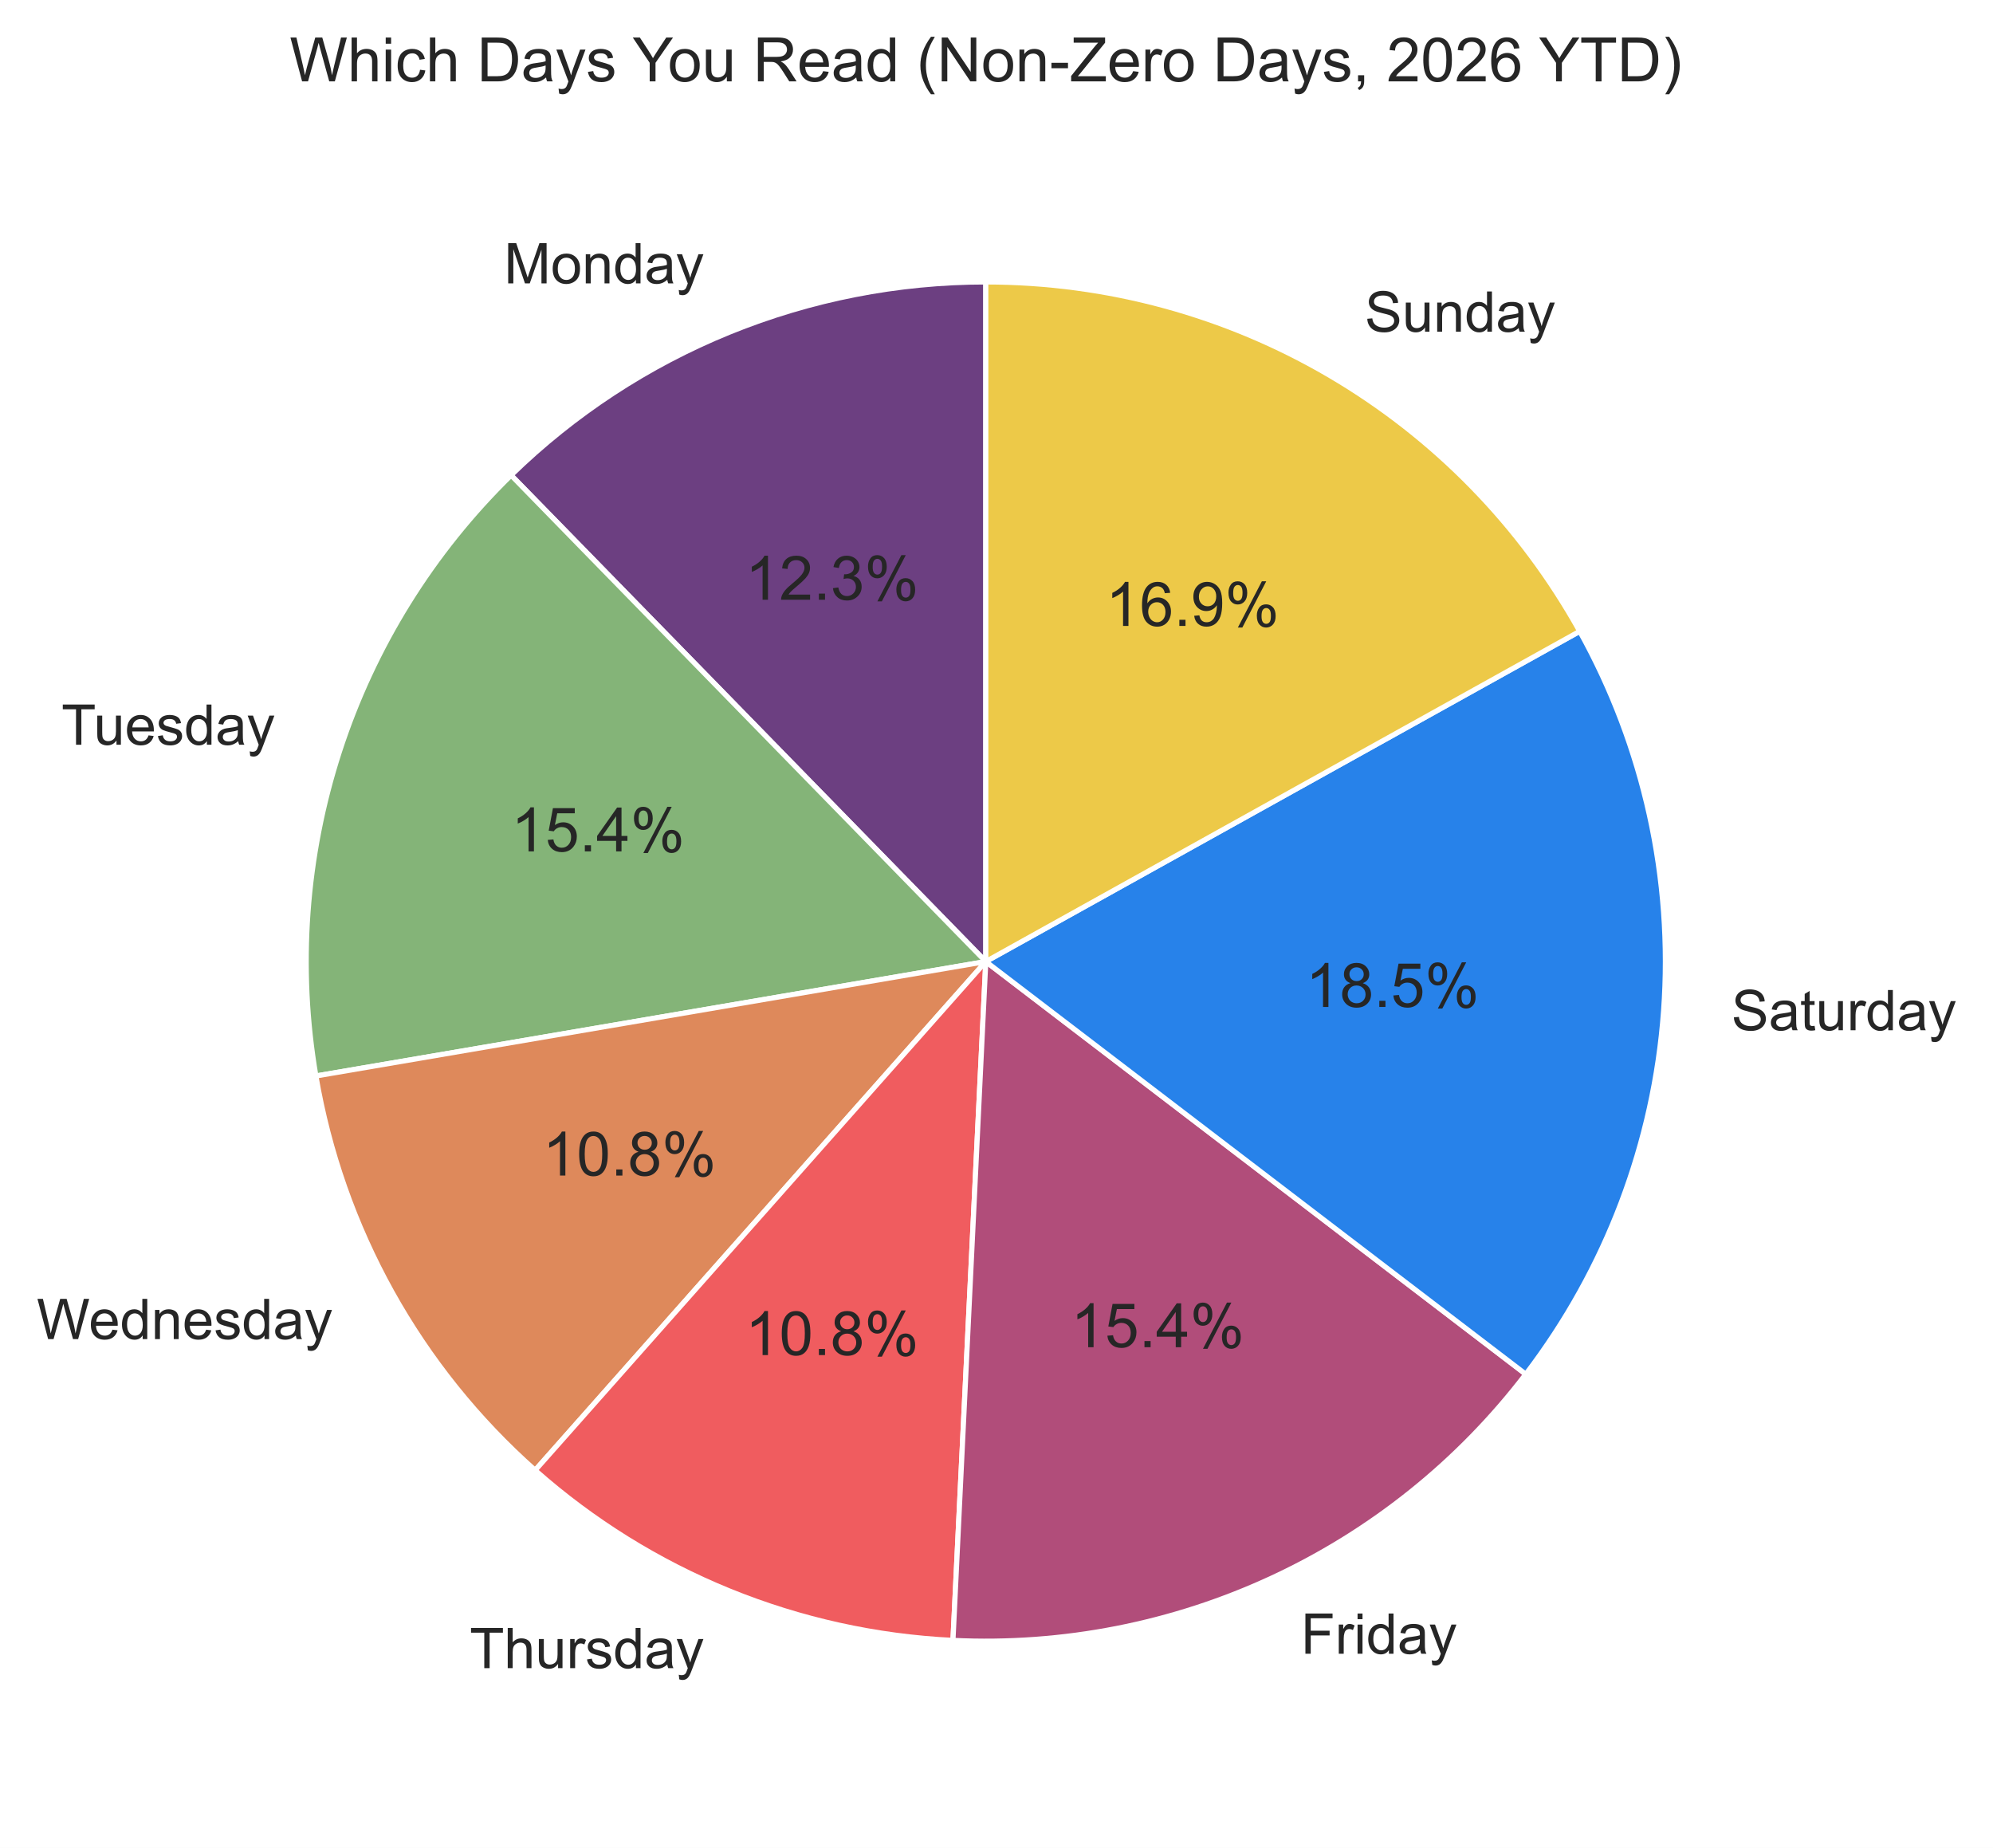
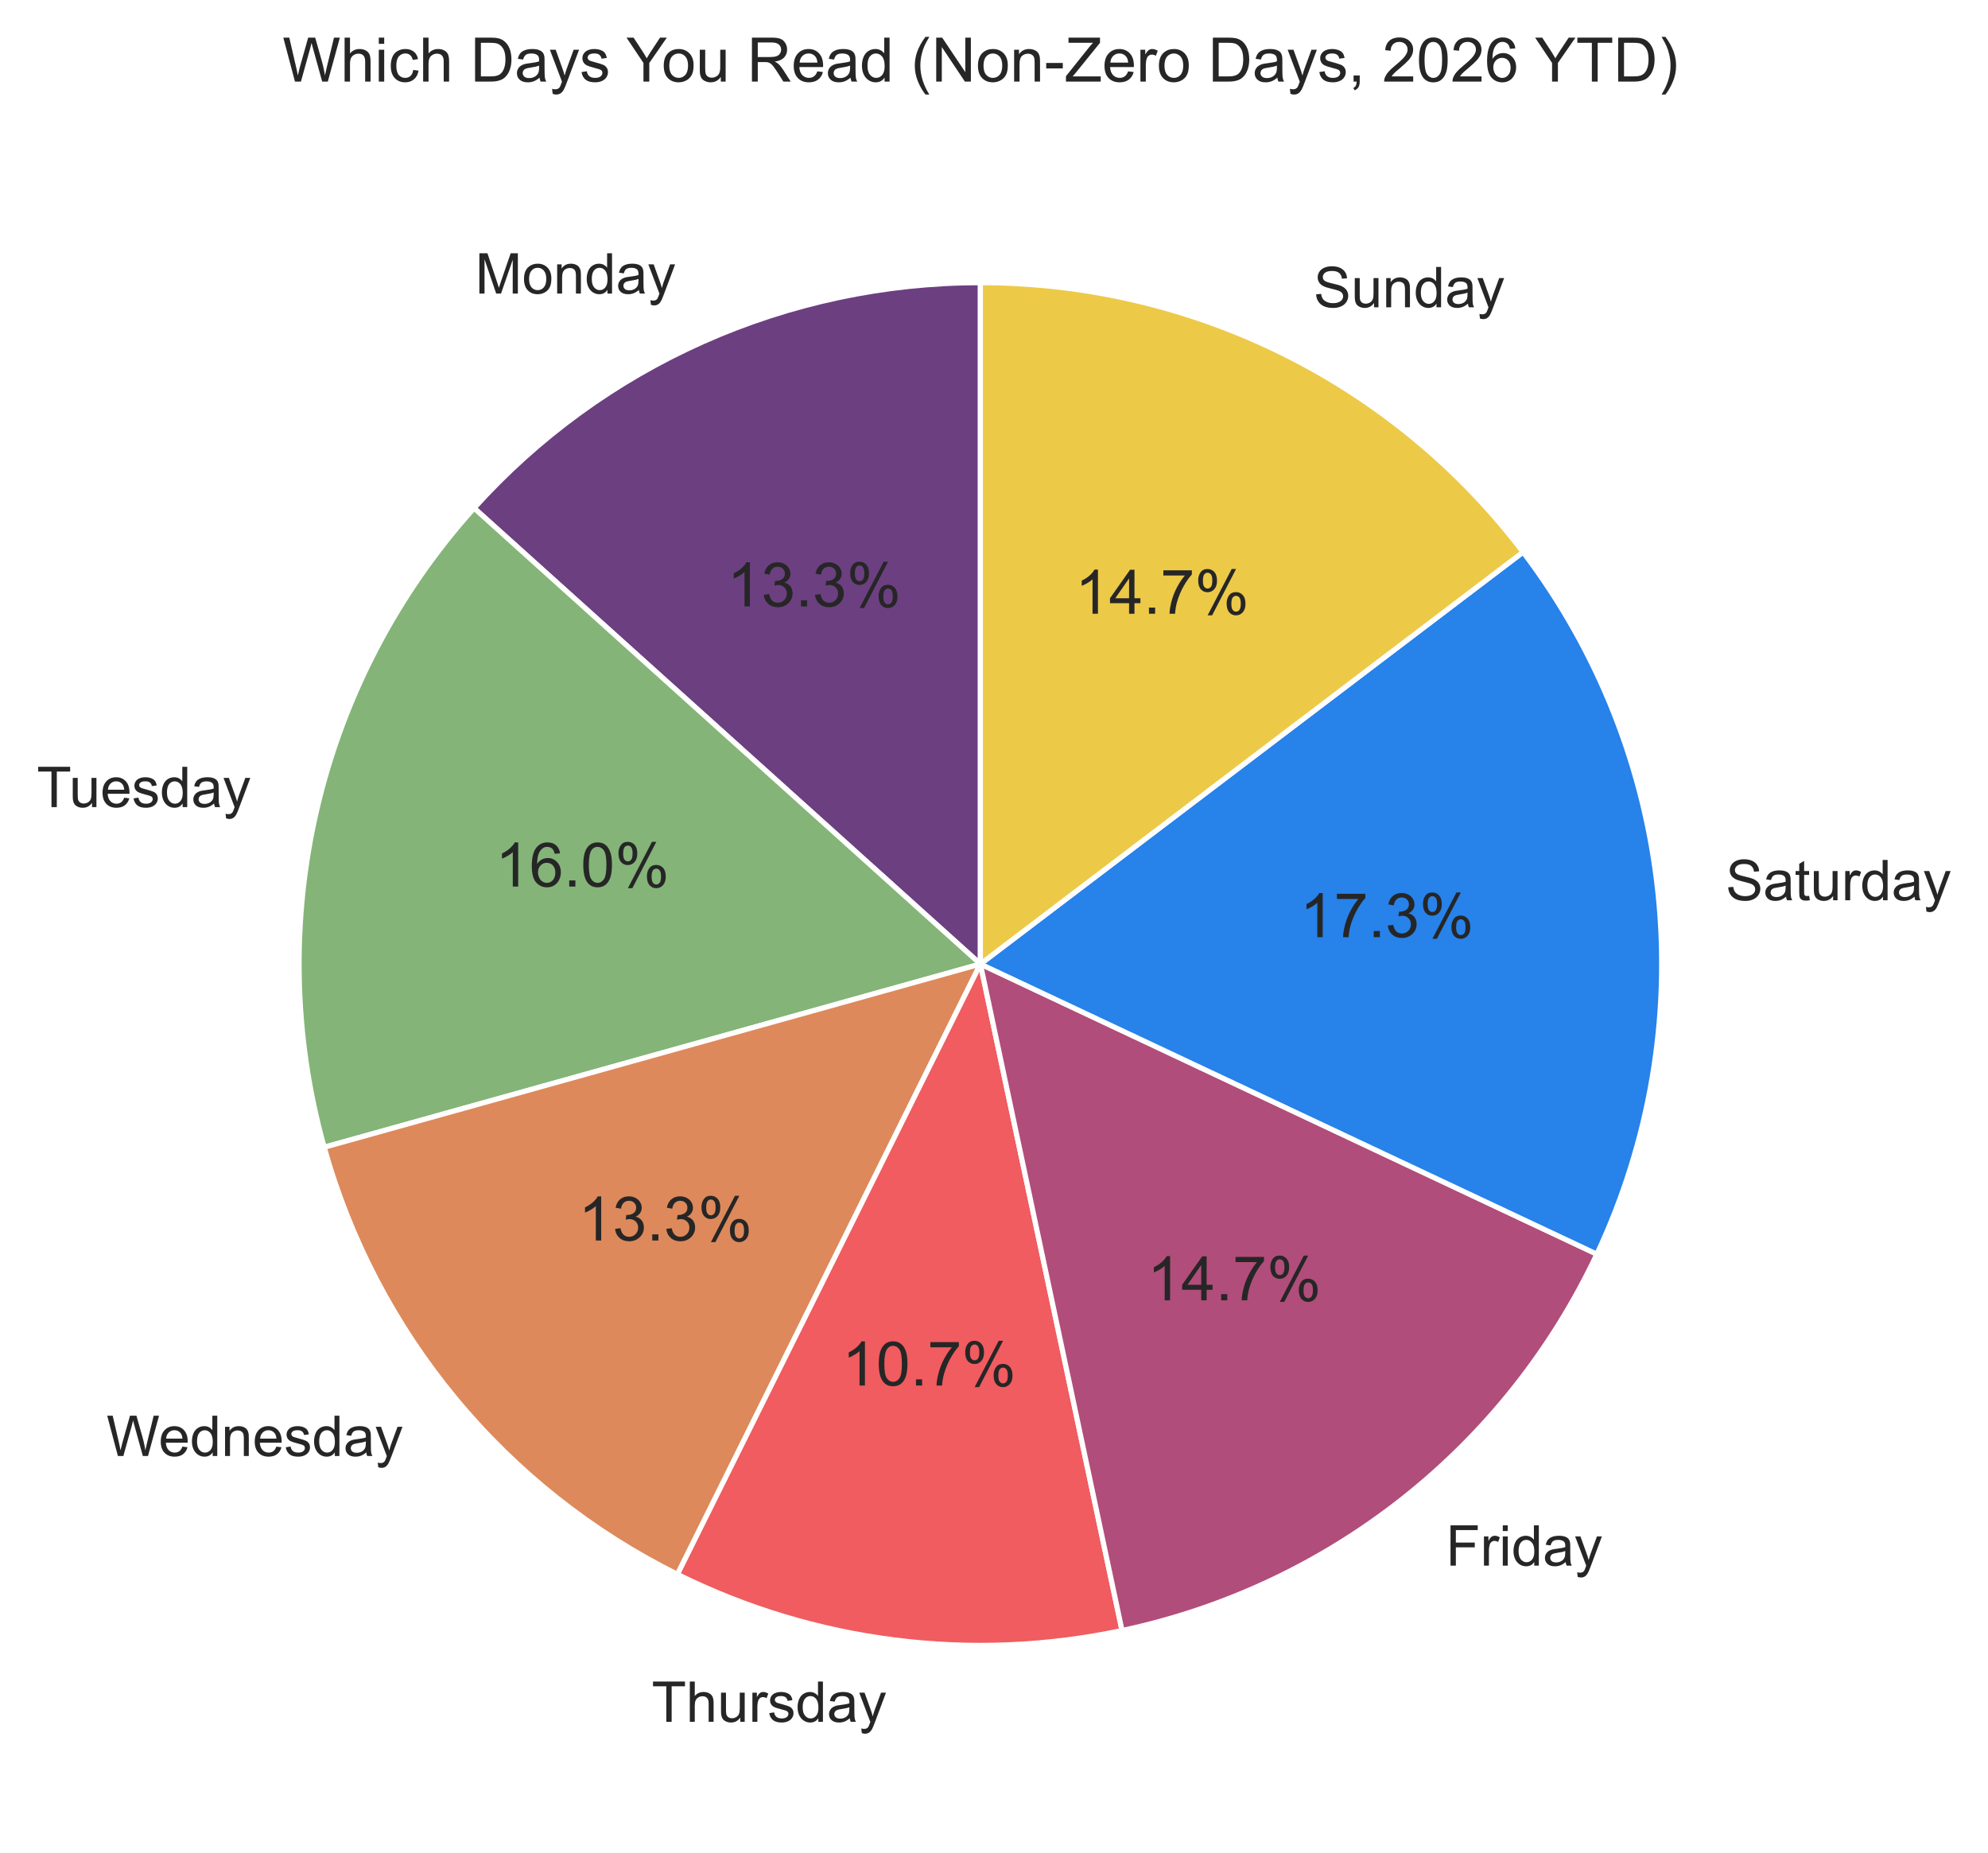
- <svg xmlns="http://www.w3.org/2000/svg" xmlns:xlink="http://www.w3.org/1999/xlink" width="390.209pt" height="361.776pt" viewBox="0 0 390.209 361.776" version="1.1">
+ <svg xmlns="http://www.w3.org/2000/svg" xmlns:xlink="http://www.w3.org/1999/xlink" width="388.253pt" height="361.776pt" viewBox="0 0 388.253 361.776" version="1.1">
  <defs>
    <style type="text/css">*{stroke-linejoin: round; stroke-linecap: butt}</style>
  </defs>
  <g id="figure_1">
    <g id="patch_1">
-       <path d="M 0 361.776  L 390.209 361.776  L 390.209 0  L 0 0  z " style="fill: #ffffff" />
+       <path d="M 0 361.776  L 388.253 361.776  L 388.253 0  L 0 0  z " style="fill: #ffffff" />
    </g>
    <g id="axes_1">
      <g id="matplotlib.axis_1" />
      <g id="matplotlib.axis_2" />
      <g id="patch_2">
-         <path d="M 193.008 55.2  C 175.806 55.2 158.766 58.536 142.833 65.023  C 126.901 71.509 112.377 81.025 100.067 93.041  L 193.008 188.256  z " style="fill: #6c3f81; stroke: #ffffff; stroke-linejoin: miter" />
+         <path d="M 191.469 55.2  C 172.823 55.2 154.384 59.119 137.35 66.703  C 120.316 74.287 105.065 85.367 92.589 99.224  L 191.469 188.256  z " style="fill: #6c3f81; stroke: #ffffff; stroke-linejoin: miter" />
      </g>
      <g id="patch_3">
-         <path d="M 100.067 93.041  C 84.653 108.087 73.12 126.653 66.464 147.139  C 59.808 167.625 58.225 189.424 61.851 210.657  L 193.008 188.256  z " style="fill: #84b478; stroke: #ffffff; stroke-linejoin: miter" />
+         <path d="M 92.589 99.224  C 77.593 115.878 67.046 136.054 61.928 157.872  C 56.811 179.69 57.288 202.452 63.314 224.037  L 191.469 188.256  z " style="fill: #84b478; stroke: #ffffff; stroke-linejoin: miter" />
      </g>
      <g id="patch_4">
-         <path d="M 61.851 210.657  C 64.384 225.483 69.412 239.773 76.721 252.919  C 84.031 266.064 93.517 277.875 104.776 287.849  L 193.008 188.256  z " style="fill: #de895b; stroke: #ffffff; stroke-linejoin: miter" />
+         <path d="M 63.314 224.037  C 68.328 241.996 77.062 258.702 88.947 273.069  C 100.833 287.436 115.606 299.145 132.307 307.435  L 191.469 188.256  z " style="fill: #de895b; stroke: #ffffff; stroke-linejoin: miter" />
      </g>
      <g id="patch_5">
-         <path d="M 104.776 287.849  C 116.034 297.824 128.903 305.817 142.833 311.489  C 156.764 317.161 171.556 320.43 186.58 321.156  L 193.008 188.256  z " style="fill: #f05c5f; stroke: #ffffff; stroke-linejoin: miter" />
+         <path d="M 132.307 307.435  C 145.651 314.059 160.013 318.395 174.792 320.262  C 189.572 322.13 204.561 321.501 219.133 318.404  L 191.469 188.256  z " style="fill: #f05c5f; stroke: #ffffff; stroke-linejoin: miter" />
      </g>
      <g id="patch_6">
-         <path d="M 186.58 321.156  C 208.095 322.197 229.544 317.998 249.078 308.921  C 268.612 299.844 285.653 286.157 298.731 269.042  L 193.008 188.256  z " style="fill: #b14d7a; stroke: #ffffff; stroke-linejoin: miter" />
+         <path d="M 219.133 318.404  C 239.21 314.136 258.03 305.28 274.116 292.531  C 290.202 279.781 303.122 263.48 311.861 244.908  L 191.469 188.256  z " style="fill: #b14d7a; stroke: #ffffff; stroke-linejoin: miter" />
      </g>
      <g id="patch_7">
-         <path d="M 298.731 269.042  C 314.458 248.461 323.838 223.728 325.714 197.893  C 327.591 172.059 321.883 146.231 309.295 123.593  L 193.008 188.256  z " style="fill: #2782ea; stroke: #ffffff; stroke-linejoin: miter" />
+         <path d="M 311.861 244.908  C 322.208 222.921 326.336 198.514 323.796 174.347  C 321.256 150.181 312.143 127.166 297.452 107.81  L 191.469 188.256  z " style="fill: #2782ea; stroke: #ffffff; stroke-linejoin: miter" />
      </g>
      <g id="patch_8">
-         <path d="M 309.295 123.593  C 297.768 102.864 280.906 85.589 260.462 73.565  C 240.018 61.541 216.726 55.2 193.008 55.2  L 193.008 188.256  z " style="fill: #edc948; stroke: #ffffff; stroke-linejoin: miter" />
+         <path d="M 297.452 107.81  C 285.042 91.461 269.015 78.202 250.63 69.076  C 232.245 59.949 211.995 55.2 191.469 55.2  L 191.469 188.256  z " style="fill: #edc948; stroke: #ffffff; stroke-linejoin: miter" />
      </g>
      <g id="text_1">
-         <g style="fill: #262626" transform="translate(98.68503 55.47844) scale(0.11 -0.11)">
+         <g style="fill: #262626" transform="translate(92.80738 57.32687) scale(0.11 -0.11)">
          <defs>
            <path id="ArialMT-4d" d="M 475 0  L 475 4581  L 1388 4581  L 2472 1338  Q 2622 884 2691 659  Q 2769 909 2934 1394  L 4031 4581  L 4847 4581  L 4847 0  L 4263 0  L 4263 3834  L 2931 0  L 2384 0  L 1059 3900  L 1059 0  L 475 0  z " transform="scale(0.015625)" />
            <path id="ArialMT-6f" d="M 213 1659  Q 213 2581 725 3025  Q 1153 3394 1769 3394  Q 2453 3394 2887 2945  Q 3322 2497 3322 1706  Q 3322 1066 3130 698  Q 2938 331 2570 128  Q 2203 -75 1769 -75  Q 1072 -75 642 372  Q 213 819 213 1659  z M 791 1659  Q 791 1022 1069 705  Q 1347 388 1769 388  Q 2188 388 2466 706  Q 2744 1025 2744 1678  Q 2744 2294 2464 2611  Q 2184 2928 1769 2928  Q 1347 2928 1069 2612  Q 791 2297 791 1659  z " transform="scale(0.015625)" />
            <path id="ArialMT-6e" d="M 422 0  L 422 3319  L 928 3319  L 928 2847  Q 1294 3394 1984 3394  Q 2284 3394 2536 3286  Q 2788 3178 2913 3003  Q 3038 2828 3088 2588  Q 3119 2431 3119 2041  L 3119 0  L 2556 0  L 2556 2019  Q 2556 2363 2490 2533  Q 2425 2703 2258 2804  Q 2091 2906 1866 2906  Q 1506 2906 1245 2678  Q 984 2450 984 1813  L 984 0  L 422 0  z " transform="scale(0.015625)" />
            <path id="ArialMT-64" d="M 2575 0  L 2575 419  Q 2259 -75 1647 -75  Q 1250 -75 917 144  Q 584 363 401 755  Q 219 1147 219 1656  Q 219 2153 384 2558  Q 550 2963 881 3178  Q 1213 3394 1622 3394  Q 1922 3394 2156 3267  Q 2391 3141 2538 2938  L 2538 4581  L 3097 4581  L 3097 0  L 2575 0  z M 797 1656  Q 797 1019 1065 703  Q 1334 388 1700 388  Q 2069 388 2326 689  Q 2584 991 2584 1609  Q 2584 2291 2321 2609  Q 2059 2928 1675 2928  Q 1300 2928 1048 2622  Q 797 2316 797 1656  z " transform="scale(0.015625)" />
            <path id="ArialMT-61" d="M 2588 409  Q 2275 144 1986 34  Q 1697 -75 1366 -75  Q 819 -75 525 192  Q 231 459 231 875  Q 231 1119 342 1320  Q 453 1522 633 1644  Q 813 1766 1038 1828  Q 1203 1872 1538 1913  Q 2219 1994 2541 2106  Q 2544 2222 2544 2253  Q 2544 2597 2384 2738  Q 2169 2928 1744 2928  Q 1347 2928 1158 2789  Q 969 2650 878 2297  L 328 2372  Q 403 2725 575 2942  Q 747 3159 1072 3276  Q 1397 3394 1825 3394  Q 2250 3394 2515 3294  Q 2781 3194 2906 3042  Q 3031 2891 3081 2659  Q 3109 2516 3109 2141  L 3109 1391  Q 3109 606 3145 398  Q 3181 191 3288 0  L 2700 0  Q 2613 175 2588 409  z M 2541 1666  Q 2234 1541 1622 1453  Q 1275 1403 1131 1340  Q 988 1278 909 1158  Q 831 1038 831 891  Q 831 666 1001 516  Q 1172 366 1500 366  Q 1825 366 2078 508  Q 2331 650 2450 897  Q 2541 1088 2541 1459  L 2541 1666  z " transform="scale(0.015625)" />
            <path id="ArialMT-79" d="M 397 -1278  L 334 -750  Q 519 -800 656 -800  Q 844 -800 956 -737  Q 1069 -675 1141 -563  Q 1194 -478 1313 -144  Q 1328 -97 1363 -6  L 103 3319  L 709 3319  L 1400 1397  Q 1534 1031 1641 628  Q 1738 1016 1872 1384  L 2581 3319  L 3144 3319  L 1881 -56  Q 1678 -603 1566 -809  Q 1416 -1088 1222 -1217  Q 1028 -1347 759 -1347  Q 597 -1347 397 -1278  z " transform="scale(0.015625)" />
          </defs>
          <use xlink:href="#ArialMT-4d" />
          <use xlink:href="#ArialMT-6f" x="83.301" />
          <use xlink:href="#ArialMT-6e" x="138.916" />
          <use xlink:href="#ArialMT-64" x="194.531" />
          <use xlink:href="#ArialMT-61" x="250.146" />
          <use xlink:href="#ArialMT-79" x="305.762" />
        </g>
      </g>
      <g id="text_2">
-         <g style="fill: #262626" transform="translate(145.8913 117.418) scale(0.12 -0.12)">
+         <g style="fill: #262626" transform="translate(141.9857 118.4262) scale(0.12 -0.12)">
          <defs>
            <path id="ArialMT-31" d="M 2384 0  L 1822 0  L 1822 3584  Q 1619 3391 1289 3197  Q 959 3003 697 2906  L 697 3450  Q 1169 3672 1522 3987  Q 1875 4303 2022 4600  L 2384 4600  L 2384 0  z " transform="scale(0.015625)" />
-             <path id="ArialMT-32" d="M 3222 541  L 3222 0  L 194 0  Q 188 203 259 391  Q 375 700 629 1000  Q 884 1300 1366 1694  Q 2113 2306 2375 2664  Q 2638 3022 2638 3341  Q 2638 3675 2398 3904  Q 2159 4134 1775 4134  Q 1369 4134 1125 3890  Q 881 3647 878 3216  L 300 3275  Q 359 3922 746 4261  Q 1134 4600 1788 4600  Q 2447 4600 2831 4234  Q 3216 3869 3216 3328  Q 3216 3053 3103 2787  Q 2991 2522 2730 2228  Q 2469 1934 1863 1422  Q 1356 997 1212 845  Q 1069 694 975 541  L 3222 541  z " transform="scale(0.015625)" />
+             <path id="ArialMT-33" d="M 269 1209  L 831 1284  Q 928 806 1161 595  Q 1394 384 1728 384  Q 2125 384 2398 659  Q 2672 934 2672 1341  Q 2672 1728 2419 1979  Q 2166 2231 1775 2231  Q 1616 2231 1378 2169  L 1441 2663  Q 1497 2656 1531 2656  Q 1891 2656 2178 2843  Q 2466 3031 2466 3422  Q 2466 3731 2256 3934  Q 2047 4138 1716 4138  Q 1388 4138 1169 3931  Q 950 3725 888 3313  L 325 3413  Q 428 3978 793 4289  Q 1159 4600 1703 4600  Q 2078 4600 2393 4439  Q 2709 4278 2876 4000  Q 3044 3722 3044 3409  Q 3044 3113 2884 2869  Q 2725 2625 2413 2481  Q 2819 2388 3044 2092  Q 3269 1797 3269 1353  Q 3269 753 2831 336  Q 2394 -81 1725 -81  Q 1122 -81 723 278  Q 325 638 269 1209  z " transform="scale(0.015625)" />
            <path id="ArialMT-2e" d="M 581 0  L 581 641  L 1222 641  L 1222 0  L 581 0  z " transform="scale(0.015625)" />
-             <path id="ArialMT-33" d="M 269 1209  L 831 1284  Q 928 806 1161 595  Q 1394 384 1728 384  Q 2125 384 2398 659  Q 2672 934 2672 1341  Q 2672 1728 2419 1979  Q 2166 2231 1775 2231  Q 1616 2231 1378 2169  L 1441 2663  Q 1497 2656 1531 2656  Q 1891 2656 2178 2843  Q 2466 3031 2466 3422  Q 2466 3731 2256 3934  Q 2047 4138 1716 4138  Q 1388 4138 1169 3931  Q 950 3725 888 3313  L 325 3413  Q 428 3978 793 4289  Q 1159 4600 1703 4600  Q 2078 4600 2393 4439  Q 2709 4278 2876 4000  Q 3044 3722 3044 3409  Q 3044 3113 2884 2869  Q 2725 2625 2413 2481  Q 2819 2388 3044 2092  Q 3269 1797 3269 1353  Q 3269 753 2831 336  Q 2394 -81 1725 -81  Q 1122 -81 723 278  Q 325 638 269 1209  z " transform="scale(0.015625)" />
            <path id="ArialMT-25" d="M 372 3481  Q 372 3972 619 4315  Q 866 4659 1334 4659  Q 1766 4659 2048 4351  Q 2331 4044 2331 3447  Q 2331 2866 2045 2552  Q 1759 2238 1341 2238  Q 925 2238 648 2547  Q 372 2856 372 3481  z M 1350 4272  Q 1141 4272 1002 4090  Q 863 3909 863 3425  Q 863 2984 1003 2804  Q 1144 2625 1350 2625  Q 1563 2625 1702 2806  Q 1841 2988 1841 3469  Q 1841 3913 1700 4092  Q 1559 4272 1350 4272  z M 1353 -169  L 3859 4659  L 4316 4659  L 1819 -169  L 1353 -169  z M 3334 1075  Q 3334 1569 3581 1911  Q 3828 2253 4300 2253  Q 4731 2253 5014 1945  Q 5297 1638 5297 1041  Q 5297 459 5011 145  Q 4725 -169 4303 -169  Q 3888 -169 3611 142  Q 3334 453 3334 1075  z M 4316 1866  Q 4103 1866 3964 1684  Q 3825 1503 3825 1019  Q 3825 581 3965 400  Q 4106 219 4313 219  Q 4528 219 4667 400  Q 4806 581 4806 1063  Q 4806 1506 4665 1686  Q 4525 1866 4316 1866  z " transform="scale(0.015625)" />
          </defs>
          <use xlink:href="#ArialMT-31" />
-           <use xlink:href="#ArialMT-32" x="55.615" />
+           <use xlink:href="#ArialMT-33" x="55.615" />
          <use xlink:href="#ArialMT-2e" x="111.23" />
          <use xlink:href="#ArialMT-33" x="139.014" />
          <use xlink:href="#ArialMT-25" x="194.629" />
        </g>
      </g>
      <g id="text_3">
-         <g style="fill: #262626" transform="translate(12.03564 145.8066) scale(0.11 -0.11)">
+         <g style="fill: #262626" transform="translate(7.2 157.613) scale(0.11 -0.11)">
          <defs>
            <path id="ArialMT-54" d="M 1659 0  L 1659 4041  L 150 4041  L 150 4581  L 3781 4581  L 3781 4041  L 2266 4041  L 2266 0  L 1659 0  z " transform="scale(0.015625)" />
            <path id="ArialMT-75" d="M 2597 0  L 2597 488  Q 2209 -75 1544 -75  Q 1250 -75 995 37  Q 741 150 617 320  Q 494 491 444 738  Q 409 903 409 1263  L 409 3319  L 972 3319  L 972 1478  Q 972 1038 1006 884  Q 1059 663 1231 536  Q 1403 409 1656 409  Q 1909 409 2131 539  Q 2353 669 2445 892  Q 2538 1116 2538 1541  L 2538 3319  L 3100 3319  L 3100 0  L 2597 0  z " transform="scale(0.015625)" />
            <path id="ArialMT-65" d="M 2694 1069  L 3275 997  Q 3138 488 2766 206  Q 2394 -75 1816 -75  Q 1088 -75 661 373  Q 234 822 234 1631  Q 234 2469 665 2931  Q 1097 3394 1784 3394  Q 2450 3394 2872 2941  Q 3294 2488 3294 1666  Q 3294 1616 3291 1516  L 816 1516  Q 847 969 1125 678  Q 1403 388 1819 388  Q 2128 388 2347 550  Q 2566 713 2694 1069  z M 847 1978  L 2700 1978  Q 2663 2397 2488 2606  Q 2219 2931 1791 2931  Q 1403 2931 1139 2672  Q 875 2413 847 1978  z " transform="scale(0.015625)" />
            <path id="ArialMT-73" d="M 197 991  L 753 1078  Q 800 744 1014 566  Q 1228 388 1613 388  Q 2000 388 2187 545  Q 2375 703 2375 916  Q 2375 1106 2209 1216  Q 2094 1291 1634 1406  Q 1016 1563 777 1677  Q 538 1791 414 1992  Q 291 2194 291 2438  Q 291 2659 392 2848  Q 494 3038 669 3163  Q 800 3259 1026 3326  Q 1253 3394 1513 3394  Q 1903 3394 2198 3281  Q 2494 3169 2634 2976  Q 2775 2784 2828 2463  L 2278 2388  Q 2241 2644 2061 2787  Q 1881 2931 1553 2931  Q 1166 2931 1000 2803  Q 834 2675 834 2503  Q 834 2394 903 2306  Q 972 2216 1119 2156  Q 1203 2125 1616 2013  Q 2213 1853 2448 1751  Q 2684 1650 2818 1456  Q 2953 1263 2953 975  Q 2953 694 2789 445  Q 2625 197 2315 61  Q 2006 -75 1616 -75  Q 969 -75 630 194  Q 291 463 197 991  z " transform="scale(0.015625)" />
          </defs>
          <use xlink:href="#ArialMT-54" />
          <use xlink:href="#ArialMT-75" x="57.334" />
          <use xlink:href="#ArialMT-65" x="112.949" />
          <use xlink:href="#ArialMT-73" x="168.564" />
          <use xlink:href="#ArialMT-64" x="218.564" />
          <use xlink:href="#ArialMT-61" x="274.18" />
          <use xlink:href="#ArialMT-79" x="329.795" />
        </g>
      </g>
      <g id="text_4">
-         <g style="fill: #262626" transform="translate(100.0699 166.6879) scale(0.12 -0.12)">
-           <defs>
-             <path id="ArialMT-35" d="M 266 1200  L 856 1250  Q 922 819 1161 601  Q 1400 384 1738 384  Q 2144 384 2425 690  Q 2706 997 2706 1503  Q 2706 1984 2436 2262  Q 2166 2541 1728 2541  Q 1456 2541 1237 2417  Q 1019 2294 894 2097  L 366 2166  L 809 4519  L 3088 4519  L 3088 3981  L 1259 3981  L 1013 2750  Q 1425 3038 1878 3038  Q 2478 3038 2890 2622  Q 3303 2206 3303 1553  Q 3303 931 2941 478  Q 2500 -78 1738 -78  Q 1113 -78 717 272  Q 322 622 266 1200  z " transform="scale(0.015625)" />
-             <path id="ArialMT-34" d="M 2069 0  L 2069 1097  L 81 1097  L 81 1613  L 2172 4581  L 2631 4581  L 2631 1613  L 3250 1613  L 3250 1097  L 2631 1097  L 2631 0  L 2069 0  z M 2069 1613  L 2069 3678  L 634 1613  L 2069 1613  z " transform="scale(0.015625)" />
-           </defs>
-           <use xlink:href="#ArialMT-31" />
-           <use xlink:href="#ArialMT-35" x="55.615" />
-           <use xlink:href="#ArialMT-2e" x="111.23" />
-           <use xlink:href="#ArialMT-34" x="139.014" />
+         <g style="fill: #262626" transform="translate(96.7326 173.1277) scale(0.12 -0.12)">
+           <defs>
+             <path id="ArialMT-36" d="M 3184 3459  L 2625 3416  Q 2550 3747 2413 3897  Q 2184 4138 1850 4138  Q 1581 4138 1378 3988  Q 1113 3794 959 3422  Q 806 3050 800 2363  Q 1003 2672 1297 2822  Q 1591 2972 1913 2972  Q 2475 2972 2870 2558  Q 3266 2144 3266 1488  Q 3266 1056 3080 686  Q 2894 316 2569 119  Q 2244 -78 1831 -78  Q 1128 -78 684 439  Q 241 956 241 2144  Q 241 3472 731 4075  Q 1159 4600 1884 4600  Q 2425 4600 2770 4297  Q 3116 3994 3184 3459  z M 888 1484  Q 888 1194 1011 928  Q 1134 663 1356 523  Q 1578 384 1822 384  Q 2178 384 2434 671  Q 2691 959 2691 1453  Q 2691 1928 2437 2201  Q 2184 2475 1800 2475  Q 1419 2475 1153 2201  Q 888 1928 888 1484  z " transform="scale(0.015625)" />
+             <path id="ArialMT-30" d="M 266 2259  Q 266 3072 433 3567  Q 600 4063 929 4331  Q 1259 4600 1759 4600  Q 2128 4600 2406 4451  Q 2684 4303 2865 4023  Q 3047 3744 3150 3342  Q 3253 2941 3253 2259  Q 3253 1453 3087 958  Q 2922 463 2592 192  Q 2263 -78 1759 -78  Q 1097 -78 719 397  Q 266 969 266 2259  z M 844 2259  Q 844 1131 1108 757  Q 1372 384 1759 384  Q 2147 384 2411 759  Q 2675 1134 2675 2259  Q 2675 3391 2411 3762  Q 2147 4134 1753 4134  Q 1366 4134 1134 3806  Q 844 3388 844 2259  z " transform="scale(0.015625)" />
+           </defs>
+           <use xlink:href="#ArialMT-31" />
+           <use xlink:href="#ArialMT-36" x="55.615" />
+           <use xlink:href="#ArialMT-2e" x="111.23" />
+           <use xlink:href="#ArialMT-30" x="139.014" />
          <use xlink:href="#ArialMT-25" x="194.629" />
        </g>
      </g>
      <g id="text_5">
-         <g style="fill: #262626" transform="translate(7.2 262.1642) scale(0.11 -0.11)">
+         <g style="fill: #262626" transform="translate(20.80258 284.3292) scale(0.11 -0.11)">
          <defs>
            <path id="ArialMT-57" d="M 1294 0  L 78 4581  L 700 4581  L 1397 1578  Q 1509 1106 1591 641  Q 1766 1375 1797 1488  L 2669 4581  L 3400 4581  L 4056 2263  Q 4303 1400 4413 641  Q 4500 1075 4641 1638  L 5359 4581  L 5969 4581  L 4713 0  L 4128 0  L 3163 3491  Q 3041 3928 3019 4028  Q 2947 3713 2884 3491  L 1913 0  L 1294 0  z " transform="scale(0.015625)" />
          </defs>
          <use xlink:href="#ArialMT-57" />
          <use xlink:href="#ArialMT-65" x="92.635" />
          <use xlink:href="#ArialMT-64" x="148.25" />
          <use xlink:href="#ArialMT-6e" x="203.865" />
          <use xlink:href="#ArialMT-65" x="259.48" />
          <use xlink:href="#ArialMT-73" x="315.096" />
          <use xlink:href="#ArialMT-64" x="365.096" />
          <use xlink:href="#ArialMT-61" x="420.711" />
          <use xlink:href="#ArialMT-79" x="476.326" />
        </g>
      </g>
      <g id="text_6">
-         <g style="fill: #262626" transform="translate(106.2241 230.1556) scale(0.12 -0.12)">
-           <defs>
-             <path id="ArialMT-30" d="M 266 2259  Q 266 3072 433 3567  Q 600 4063 929 4331  Q 1259 4600 1759 4600  Q 2128 4600 2406 4451  Q 2684 4303 2865 4023  Q 3047 3744 3150 3342  Q 3253 2941 3253 2259  Q 3253 1453 3087 958  Q 2922 463 2592 192  Q 2263 -78 1759 -78  Q 1097 -78 719 397  Q 266 969 266 2259  z M 844 2259  Q 844 1131 1108 757  Q 1372 384 1759 384  Q 2147 384 2411 759  Q 2675 1134 2675 2259  Q 2675 3391 2411 3762  Q 2147 4134 1753 4134  Q 1366 4134 1134 3806  Q 844 3388 844 2259  z " transform="scale(0.015625)" />
-             <path id="ArialMT-38" d="M 1131 2484  Q 781 2613 612 2850  Q 444 3088 444 3419  Q 444 3919 803 4259  Q 1163 4600 1759 4600  Q 2359 4600 2725 4251  Q 3091 3903 3091 3403  Q 3091 3084 2923 2848  Q 2756 2613 2416 2484  Q 2838 2347 3058 2040  Q 3278 1734 3278 1309  Q 3278 722 2862 322  Q 2447 -78 1769 -78  Q 1091 -78 675 323  Q 259 725 259 1325  Q 259 1772 486 2073  Q 713 2375 1131 2484  z M 1019 3438  Q 1019 3113 1228 2906  Q 1438 2700 1772 2700  Q 2097 2700 2305 2904  Q 2513 3109 2513 3406  Q 2513 3716 2298 3927  Q 2084 4138 1766 4138  Q 1444 4138 1231 3931  Q 1019 3725 1019 3438  z M 838 1322  Q 838 1081 952 856  Q 1066 631 1291 507  Q 1516 384 1775 384  Q 2178 384 2440 643  Q 2703 903 2703 1303  Q 2703 1709 2433 1975  Q 2163 2241 1756 2241  Q 1359 2241 1098 1978  Q 838 1716 838 1322  z " transform="scale(0.015625)" />
-           </defs>
-           <use xlink:href="#ArialMT-31" />
-           <use xlink:href="#ArialMT-30" x="55.615" />
-           <use xlink:href="#ArialMT-2e" x="111.23" />
-           <use xlink:href="#ArialMT-38" x="139.014" />
+         <g style="fill: #262626" transform="translate(112.9441 242.2457) scale(0.12 -0.12)">
+           <use xlink:href="#ArialMT-31" />
+           <use xlink:href="#ArialMT-33" x="55.615" />
+           <use xlink:href="#ArialMT-2e" x="111.23" />
+           <use xlink:href="#ArialMT-33" x="139.014" />
          <use xlink:href="#ArialMT-25" x="194.629" />
        </g>
      </g>
      <g id="text_7">
-         <g style="fill: #262626" transform="translate(91.96644 326.5913) scale(0.11 -0.11)">
+         <g style="fill: #262626" transform="translate(127.2754 336.2423) scale(0.11 -0.11)">
          <defs>
            <path id="ArialMT-68" d="M 422 0  L 422 4581  L 984 4581  L 984 2938  Q 1378 3394 1978 3394  Q 2347 3394 2619 3248  Q 2891 3103 3008 2847  Q 3125 2591 3125 2103  L 3125 0  L 2563 0  L 2563 2103  Q 2563 2525 2380 2717  Q 2197 2909 1863 2909  Q 1613 2909 1392 2779  Q 1172 2650 1078 2428  Q 984 2206 984 1816  L 984 0  L 422 0  z " transform="scale(0.015625)" />
            <path id="ArialMT-72" d="M 416 0  L 416 3319  L 922 3319  L 922 2816  Q 1116 3169 1280 3281  Q 1444 3394 1641 3394  Q 1925 3394 2219 3213  L 2025 2691  Q 1819 2813 1613 2813  Q 1428 2813 1281 2702  Q 1134 2591 1072 2394  Q 978 2094 978 1738  L 978 0  L 416 0  z " transform="scale(0.015625)" />
          </defs>
          <use xlink:href="#ArialMT-54" />
          <use xlink:href="#ArialMT-68" x="61.084" />
          <use xlink:href="#ArialMT-75" x="116.699" />
          <use xlink:href="#ArialMT-72" x="172.314" />
          <use xlink:href="#ArialMT-73" x="205.615" />
          <use xlink:href="#ArialMT-64" x="255.615" />
          <use xlink:href="#ArialMT-61" x="311.23" />
          <use xlink:href="#ArialMT-79" x="366.846" />
        </g>
      </g>
      <g id="text_8">
-         <g style="fill: #262626" transform="translate(145.8913 265.2977) scale(0.12 -0.12)">
+         <g style="fill: #262626" transform="translate(164.4511 270.5619) scale(0.12 -0.12)">
+           <defs>
+             <path id="ArialMT-37" d="M 303 3981  L 303 4522  L 3269 4522  L 3269 4084  Q 2831 3619 2401 2847  Q 1972 2075 1738 1259  Q 1569 684 1522 0  L 944 0  Q 953 541 1156 1306  Q 1359 2072 1739 2783  Q 2119 3494 2547 3981  L 303 3981  z " transform="scale(0.015625)" />
+           </defs>
          <use xlink:href="#ArialMT-31" />
          <use xlink:href="#ArialMT-30" x="55.615" />
          <use xlink:href="#ArialMT-2e" x="111.23" />
-           <use xlink:href="#ArialMT-38" x="139.014" />
+           <use xlink:href="#ArialMT-37" x="139.014" />
          <use xlink:href="#ArialMT-25" x="194.629" />
        </g>
      </g>
      <g id="text_9">
-         <g style="fill: #262626" transform="translate(254.685 323.7664) scale(0.11 -0.11)">
+         <g style="fill: #262626" transform="translate(282.381 305.7375) scale(0.11 -0.11)">
          <defs>
            <path id="ArialMT-46" d="M 525 0  L 525 4581  L 3616 4581  L 3616 4041  L 1131 4041  L 1131 2622  L 3281 2622  L 3281 2081  L 1131 2081  L 1131 0  L 525 0  z " transform="scale(0.015625)" />
            <path id="ArialMT-69" d="M 425 3934  L 425 4581  L 988 4581  L 988 3934  L 425 3934  z M 425 0  L 425 3319  L 988 3319  L 988 0  L 425 0  z " transform="scale(0.015625)" />
          </defs>
          <use xlink:href="#ArialMT-46" />
          <use xlink:href="#ArialMT-72" x="61.084" />
          <use xlink:href="#ArialMT-69" x="94.385" />
          <use xlink:href="#ArialMT-64" x="116.602" />
          <use xlink:href="#ArialMT-61" x="172.217" />
          <use xlink:href="#ArialMT-79" x="227.832" />
        </g>
      </g>
      <g id="text_10">
-         <g style="fill: #262626" transform="translate(209.6381 263.7569) scale(0.12 -0.12)">
-           <use xlink:href="#ArialMT-31" />
-           <use xlink:href="#ArialMT-35" x="55.615" />
-           <use xlink:href="#ArialMT-2e" x="111.23" />
-           <use xlink:href="#ArialMT-34" x="139.014" />
+         <g style="fill: #262626" transform="translate(224.0454 253.9229) scale(0.12 -0.12)">
+           <defs>
+             <path id="ArialMT-34" d="M 2069 0  L 2069 1097  L 81 1097  L 81 1613  L 2172 4581  L 2631 4581  L 2631 1613  L 3250 1613  L 3250 1097  L 2631 1097  L 2631 0  L 2069 0  z M 2069 1613  L 2069 3678  L 634 1613  L 2069 1613  z " transform="scale(0.015625)" />
+           </defs>
+           <use xlink:href="#ArialMT-31" />
+           <use xlink:href="#ArialMT-34" x="55.615" />
+           <use xlink:href="#ArialMT-2e" x="111.23" />
+           <use xlink:href="#ArialMT-37" x="139.014" />
          <use xlink:href="#ArialMT-25" x="194.629" />
        </g>
      </g>
      <g id="text_11">
-         <g style="fill: #262626" transform="translate(338.9851 201.7035) scale(0.11 -0.11)">
+         <g style="fill: #262626" transform="translate(337.0286 175.8029) scale(0.11 -0.11)">
          <defs>
            <path id="ArialMT-53" d="M 288 1472  L 859 1522  Q 900 1178 1048 958  Q 1197 738 1509 602  Q 1822 466 2213 466  Q 2559 466 2825 569  Q 3091 672 3220 851  Q 3350 1031 3350 1244  Q 3350 1459 3225 1620  Q 3100 1781 2813 1891  Q 2628 1963 1997 2114  Q 1366 2266 1113 2400  Q 784 2572 623 2826  Q 463 3081 463 3397  Q 463 3744 659 4045  Q 856 4347 1234 4503  Q 1613 4659 2075 4659  Q 2584 4659 2973 4495  Q 3363 4331 3572 4012  Q 3781 3694 3797 3291  L 3216 3247  Q 3169 3681 2898 3903  Q 2628 4125 2100 4125  Q 1550 4125 1298 3923  Q 1047 3722 1047 3438  Q 1047 3191 1225 3031  Q 1400 2872 2139 2705  Q 2878 2538 3153 2413  Q 3553 2228 3743 1945  Q 3934 1663 3934 1294  Q 3934 928 3725 604  Q 3516 281 3123 101  Q 2731 -78 2241 -78  Q 1619 -78 1198 103  Q 778 284 539 648  Q 300 1013 288 1472  z " transform="scale(0.015625)" />
            <path id="ArialMT-74" d="M 1650 503  L 1731 6  Q 1494 -44 1306 -44  Q 1000 -44 831 53  Q 663 150 594 308  Q 525 466 525 972  L 525 2881  L 113 2881  L 113 3319  L 525 3319  L 525 4141  L 1084 4478  L 1084 3319  L 1650 3319  L 1650 2881  L 1084 2881  L 1084 941  Q 1084 700 1114 631  Q 1144 563 1211 522  Q 1278 481 1403 481  Q 1497 481 1650 503  z " transform="scale(0.015625)" />
          </defs>
          <use xlink:href="#ArialMT-53" />
          <use xlink:href="#ArialMT-61" x="66.699" />
          <use xlink:href="#ArialMT-74" x="122.314" />
          <use xlink:href="#ArialMT-75" x="150.098" />
          <use xlink:href="#ArialMT-72" x="205.713" />
          <use xlink:href="#ArialMT-64" x="239.014" />
          <use xlink:href="#ArialMT-61" x="294.629" />
          <use xlink:href="#ArialMT-79" x="350.244" />
        </g>
      </g>
      <g id="text_12">
-         <g style="fill: #262626" transform="translate(255.62 197.1405) scale(0.12 -0.12)">
-           <use xlink:href="#ArialMT-31" />
-           <use xlink:href="#ArialMT-38" x="55.615" />
-           <use xlink:href="#ArialMT-2e" x="111.23" />
-           <use xlink:href="#ArialMT-35" x="139.014" />
+         <g style="fill: #262626" transform="translate(253.8532 183.0129) scale(0.12 -0.12)">
+           <use xlink:href="#ArialMT-31" />
+           <use xlink:href="#ArialMT-37" x="55.615" />
+           <use xlink:href="#ArialMT-2e" x="111.23" />
+           <use xlink:href="#ArialMT-33" x="139.014" />
          <use xlink:href="#ArialMT-25" x="194.629" />
        </g>
      </g>
      <g id="text_13">
-         <g style="fill: #262626" transform="translate(267.2075 64.94261) scale(0.11 -0.11)">
+         <g style="fill: #262626" transform="translate(256.5463 60.00407) scale(0.11 -0.11)">
          <use xlink:href="#ArialMT-53" />
          <use xlink:href="#ArialMT-75" x="66.699" />
          <use xlink:href="#ArialMT-6e" x="122.314" />
          <use xlink:href="#ArialMT-64" x="177.93" />
          <use xlink:href="#ArialMT-61" x="233.545" />
          <use xlink:href="#ArialMT-79" x="289.16" />
        </g>
      </g>
      <g id="text_14">
-         <g style="fill: #262626" transform="translate(216.4686 122.5437) scale(0.12 -0.12)">
-           <defs>
-             <path id="ArialMT-36" d="M 3184 3459  L 2625 3416  Q 2550 3747 2413 3897  Q 2184 4138 1850 4138  Q 1581 4138 1378 3988  Q 1113 3794 959 3422  Q 806 3050 800 2363  Q 1003 2672 1297 2822  Q 1591 2972 1913 2972  Q 2475 2972 2870 2558  Q 3266 2144 3266 1488  Q 3266 1056 3080 686  Q 2894 316 2569 119  Q 2244 -78 1831 -78  Q 1128 -78 684 439  Q 241 956 241 2144  Q 241 3472 731 4075  Q 1159 4600 1884 4600  Q 2425 4600 2770 4297  Q 3116 3994 3184 3459  z M 888 1484  Q 888 1194 1011 928  Q 1134 663 1356 523  Q 1578 384 1822 384  Q 2178 384 2434 671  Q 2691 959 2691 1453  Q 2691 1928 2437 2201  Q 2184 2475 1800 2475  Q 1419 2475 1153 2201  Q 888 1928 888 1484  z " transform="scale(0.015625)" />
-             <path id="ArialMT-39" d="M 350 1059  L 891 1109  Q 959 728 1153 556  Q 1347 384 1650 384  Q 1909 384 2104 503  Q 2300 622 2425 820  Q 2550 1019 2634 1356  Q 2719 1694 2719 2044  Q 2719 2081 2716 2156  Q 2547 1888 2255 1720  Q 1963 1553 1622 1553  Q 1053 1553 659 1965  Q 266 2378 266 3053  Q 266 3750 677 4175  Q 1088 4600 1706 4600  Q 2153 4600 2523 4359  Q 2894 4119 3086 3673  Q 3278 3228 3278 2384  Q 3278 1506 3087 986  Q 2897 466 2520 194  Q 2144 -78 1638 -78  Q 1100 -78 759 220  Q 419 519 350 1059  z M 2653 3081  Q 2653 3566 2395 3850  Q 2138 4134 1775 4134  Q 1400 4134 1122 3828  Q 844 3522 844 3034  Q 844 2597 1108 2323  Q 1372 2050 1759 2050  Q 2150 2050 2401 2323  Q 2653 2597 2653 3081  z " transform="scale(0.015625)" />
-           </defs>
-           <use xlink:href="#ArialMT-31" />
-           <use xlink:href="#ArialMT-36" x="55.615" />
-           <use xlink:href="#ArialMT-2e" x="111.23" />
-           <use xlink:href="#ArialMT-39" x="139.014" />
+         <g style="fill: #262626" transform="translate(209.9537 119.8499) scale(0.12 -0.12)">
+           <use xlink:href="#ArialMT-31" />
+           <use xlink:href="#ArialMT-34" x="55.615" />
+           <use xlink:href="#ArialMT-2e" x="111.23" />
+           <use xlink:href="#ArialMT-37" x="139.014" />
          <use xlink:href="#ArialMT-25" x="194.629" />
        </g>
      </g>
      <g id="text_15">
-         <g style="fill: #262626" transform="translate(56.72176 15.93562) scale(0.12 -0.12)">
+         <g style="fill: #262626" transform="translate(55.18254 15.93562) scale(0.12 -0.12)">
          <defs>
            <path id="ArialMT-63" d="M 2588 1216  L 3141 1144  Q 3050 572 2676 248  Q 2303 -75 1759 -75  Q 1078 -75 664 370  Q 250 816 250 1647  Q 250 2184 428 2587  Q 606 2991 970 3192  Q 1334 3394 1763 3394  Q 2303 3394 2647 3120  Q 2991 2847 3088 2344  L 2541 2259  Q 2463 2594 2264 2762  Q 2066 2931 1784 2931  Q 1359 2931 1093 2626  Q 828 2322 828 1663  Q 828 994 1084 691  Q 1341 388 1753 388  Q 2084 388 2306 591  Q 2528 794 2588 1216  z " transform="scale(0.015625)" />
            <path id="ArialMT-20" transform="scale(0.015625)" />
            <path id="ArialMT-44" d="M 494 0  L 494 4581  L 2072 4581  Q 2606 4581 2888 4516  Q 3281 4425 3559 4188  Q 3922 3881 4101 3404  Q 4281 2928 4281 2316  Q 4281 1794 4159 1391  Q 4038 988 3847 723  Q 3656 459 3429 307  Q 3203 156 2883 78  Q 2563 0 2147 0  L 494 0  z M 1100 541  L 2078 541  Q 2531 541 2789 625  Q 3047 709 3200 863  Q 3416 1078 3536 1442  Q 3656 1806 3656 2325  Q 3656 3044 3420 3430  Q 3184 3816 2847 3947  Q 2603 4041 2063 4041  L 1100 4041  L 1100 541  z " transform="scale(0.015625)" />
            <path id="ArialMT-59" d="M 1784 0  L 1784 1941  L 19 4581  L 756 4581  L 1659 3200  Q 1909 2813 2125 2425  Q 2331 2784 2625 3234  L 3513 4581  L 4219 4581  L 2391 1941  L 2391 0  L 1784 0  z " transform="scale(0.015625)" />
            <path id="ArialMT-52" d="M 503 0  L 503 4581  L 2534 4581  Q 3147 4581 3465 4457  Q 3784 4334 3975 4021  Q 4166 3709 4166 3331  Q 4166 2844 3850 2509  Q 3534 2175 2875 2084  Q 3116 1969 3241 1856  Q 3506 1613 3744 1247  L 4541 0  L 3778 0  L 3172 953  Q 2906 1366 2734 1584  Q 2563 1803 2427 1890  Q 2291 1978 2150 2013  Q 2047 2034 1813 2034  L 1109 2034  L 1109 0  L 503 0  z M 1109 2559  L 2413 2559  Q 2828 2559 3062 2645  Q 3297 2731 3419 2920  Q 3541 3109 3541 3331  Q 3541 3656 3305 3865  Q 3069 4075 2559 4075  L 1109 4075  L 1109 2559  z " transform="scale(0.015625)" />
            <path id="ArialMT-28" d="M 1497 -1347  Q 1031 -759 709 28  Q 388 816 388 1659  Q 388 2403 628 3084  Q 909 3875 1497 4659  L 1900 4659  Q 1522 4009 1400 3731  Q 1209 3300 1100 2831  Q 966 2247 966 1656  Q 966 153 1900 -1347  L 1497 -1347  z " transform="scale(0.015625)" />
            <path id="ArialMT-4e" d="M 488 0  L 488 4581  L 1109 4581  L 3516 984  L 3516 4581  L 4097 4581  L 4097 0  L 3475 0  L 1069 3600  L 1069 0  L 488 0  z " transform="scale(0.015625)" />
            <path id="ArialMT-2d" d="M 203 1375  L 203 1941  L 1931 1941  L 1931 1375  L 203 1375  z " transform="scale(0.015625)" />
            <path id="ArialMT-5a" d="M 128 0  L 128 563  L 2475 3497  Q 2725 3809 2950 4041  L 394 4041  L 394 4581  L 3675 4581  L 3675 4041  L 1103 863  L 825 541  L 3750 541  L 3750 0  L 128 0  z " transform="scale(0.015625)" />
            <path id="ArialMT-2c" d="M 569 0  L 569 641  L 1209 641  L 1209 0  Q 1209 -353 1084 -570  Q 959 -788 688 -906  L 531 -666  Q 709 -588 793 -436  Q 878 -284 888 0  L 569 0  z " transform="scale(0.015625)" />
+             <path id="ArialMT-32" d="M 3222 541  L 3222 0  L 194 0  Q 188 203 259 391  Q 375 700 629 1000  Q 884 1300 1366 1694  Q 2113 2306 2375 2664  Q 2638 3022 2638 3341  Q 2638 3675 2398 3904  Q 2159 4134 1775 4134  Q 1369 4134 1125 3890  Q 881 3647 878 3216  L 300 3275  Q 359 3922 746 4261  Q 1134 4600 1788 4600  Q 2447 4600 2831 4234  Q 3216 3869 3216 3328  Q 3216 3053 3103 2787  Q 2991 2522 2730 2228  Q 2469 1934 1863 1422  Q 1356 997 1212 845  Q 1069 694 975 541  L 3222 541  z " transform="scale(0.015625)" />
            <path id="ArialMT-29" d="M 791 -1347  L 388 -1347  Q 1322 153 1322 1656  Q 1322 2244 1188 2822  Q 1081 3291 891 3722  Q 769 4003 388 4659  L 791 4659  Q 1378 3875 1659 3084  Q 1900 2403 1900 1659  Q 1900 816 1576 28  Q 1253 -759 791 -1347  z " transform="scale(0.015625)" />
          </defs>
          <use xlink:href="#ArialMT-57" />
          <use xlink:href="#ArialMT-68" x="94.385" />
          <use xlink:href="#ArialMT-69" x="150" />
          <use xlink:href="#ArialMT-63" x="172.217" />
          <use xlink:href="#ArialMT-68" x="222.217" />
          <use xlink:href="#ArialMT-20" x="277.832" />
          <use xlink:href="#ArialMT-44" x="305.615" />
          <use xlink:href="#ArialMT-61" x="377.832" />
          <use xlink:href="#ArialMT-79" x="433.447" />
          <use xlink:href="#ArialMT-73" x="483.447" />
          <use xlink:href="#ArialMT-20" x="533.447" />
          <use xlink:href="#ArialMT-59" x="559.48" />
          <use xlink:href="#ArialMT-6f" x="617.055" />
          <use xlink:href="#ArialMT-75" x="672.67" />
          <use xlink:href="#ArialMT-20" x="728.285" />
          <use xlink:href="#ArialMT-52" x="756.068" />
          <use xlink:href="#ArialMT-65" x="828.285" />
          <use xlink:href="#ArialMT-61" x="883.9" />
          <use xlink:href="#ArialMT-64" x="939.516" />
          <use xlink:href="#ArialMT-20" x="995.131" />
          <use xlink:href="#ArialMT-28" x="1022.914" />
          <use xlink:href="#ArialMT-4e" x="1056.215" />
          <use xlink:href="#ArialMT-6f" x="1128.432" />
          <use xlink:href="#ArialMT-6e" x="1184.047" />
          <use xlink:href="#ArialMT-2d" x="1239.662" />
          <use xlink:href="#ArialMT-5a" x="1272.963" />
          <use xlink:href="#ArialMT-65" x="1334.047" />
          <use xlink:href="#ArialMT-72" x="1389.662" />
          <use xlink:href="#ArialMT-6f" x="1422.963" />
          <use xlink:href="#ArialMT-20" x="1478.578" />
          <use xlink:href="#ArialMT-44" x="1506.361" />
          <use xlink:href="#ArialMT-61" x="1578.578" />
          <use xlink:href="#ArialMT-79" x="1634.193" />
          <use xlink:href="#ArialMT-73" x="1684.193" />
          <use xlink:href="#ArialMT-2c" x="1734.193" />
          <use xlink:href="#ArialMT-20" x="1761.977" />
          <use xlink:href="#ArialMT-32" x="1789.76" />
          <use xlink:href="#ArialMT-30" x="1845.375" />
          <use xlink:href="#ArialMT-32" x="1900.99" />
          <use xlink:href="#ArialMT-36" x="1956.605" />
          <use xlink:href="#ArialMT-20" x="2012.221" />
          <use xlink:href="#ArialMT-59" x="2038.254" />
          <use xlink:href="#ArialMT-54" x="2104.953" />
          <use xlink:href="#ArialMT-44" x="2166.037" />
          <use xlink:href="#ArialMT-29" x="2238.254" />
        </g>
      </g>
    </g>
  </g>
</svg>
